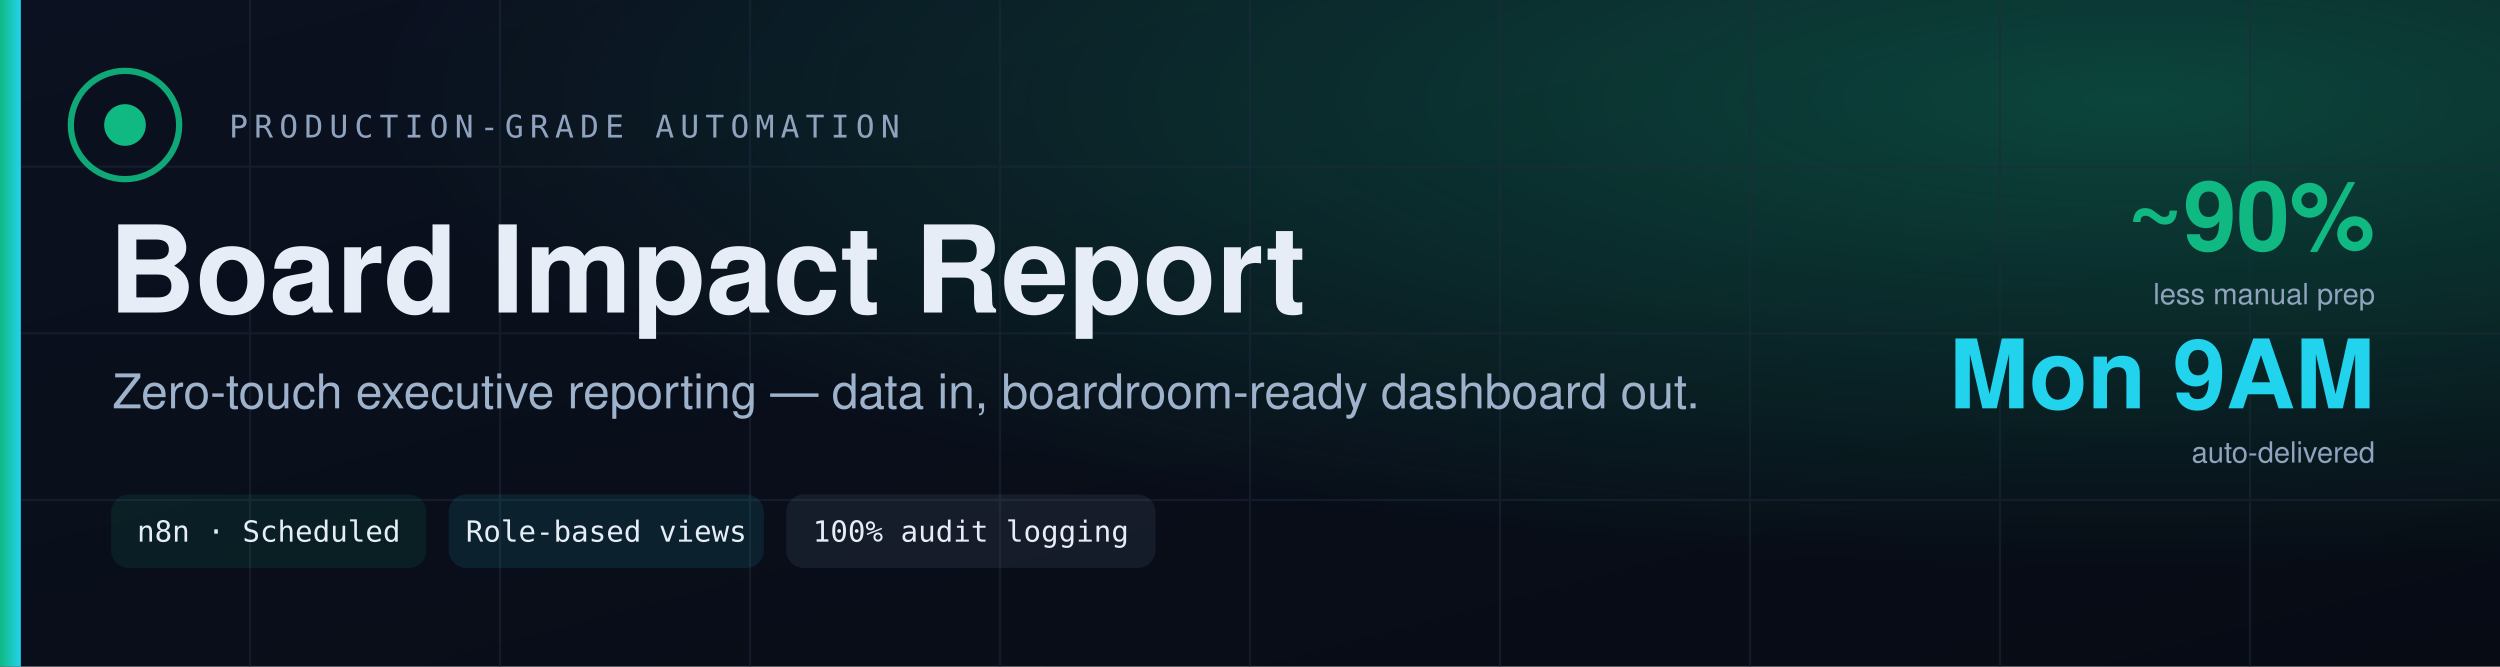
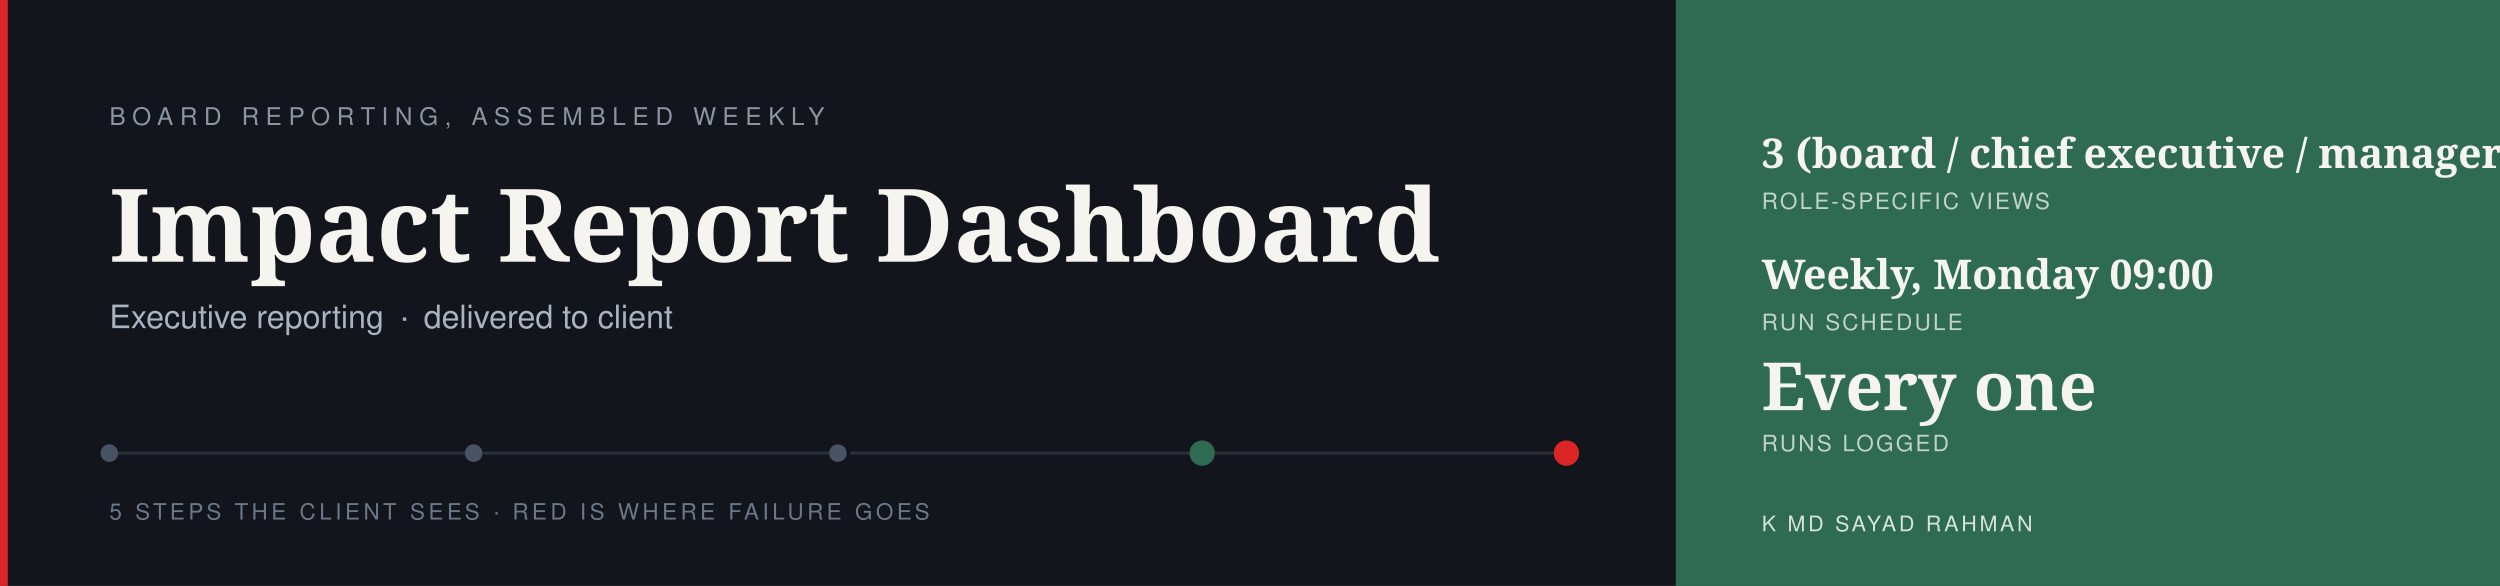
- <svg xmlns="http://www.w3.org/2000/svg" viewBox="0 0 1200 320" width="1200" height="320" role="img" aria-label="Board Impact Report — Automated Executive Reporting System">
-   <defs>
-     <linearGradient id="bg" x1="0" y1="0" x2="1" y2="1">
-       <stop offset="0" stop-color="#0B1120" />
-       <stop offset="1" stop-color="#070B14" />
-     </linearGradient>
-     <radialGradient id="glow" cx="0.85" cy="0.15" r="0.7">
-       <stop offset="0" stop-color="#10B981" stop-opacity="0.32" />
-       <stop offset="1" stop-color="#10B981" stop-opacity="0" />
-     </radialGradient>
-     <linearGradient id="bar" x1="0" y1="0" x2="1" y2="0">
-       <stop offset="0" stop-color="#10B981" />
-       <stop offset="1" stop-color="#22D3EE" />
-     </linearGradient>
-   </defs>
-   <rect width="1200" height="320" fill="url(#bg)" />
-   <rect width="1200" height="320" fill="url(#glow)" />
-   <g stroke="#1E293B" stroke-width="1" opacity="0.5">
-     <path d="M0 80 H1200 M0 160 H1200 M0 240 H1200 M120 0 V320 M240 0 V320 M360 0 V320 M480 0 V320 M600 0 V320 M720 0 V320 M840 0 V320 M960 0 V320 M1080 0 V320" />
-   </g>
-   <rect x="0" y="0" width="10" height="320" fill="url(#bar)" />
-   <circle cx="60" cy="60" r="26" fill="none" stroke="#10B981" stroke-width="3" opacity="0.9" />
-   <circle cx="60" cy="60" r="10" fill="#10B981" />
-   <text x="110" y="66" font-family="ui-monospace,Menlo,Consolas,monospace" font-size="15" fill="#8FA3BF" letter-spacing="3">PRODUCTION-GRADE AUTOMATION</text>
-   <text x="52" y="150" font-family="Segoe UI,Helvetica,Arial,sans-serif" font-size="58" font-weight="700" fill="#E6EDF7">Board Impact Report</text>
-   <text x="54" y="196" font-family="Segoe UI,Helvetica,Arial,sans-serif" font-size="23" fill="#9FB2CC">Zero-touch executive reporting — data in, boardroom-ready dashboard out.</text>
-   <g font-family="ui-monospace,Menlo,Consolas,monospace" font-size="14">
-     <rect x="54" y="238" width="150" height="34" rx="8" fill="#10B981" opacity="0.10" stroke="#10B981" stroke-width="1.3" />
-     <text x="129" y="260" text-anchor="middle" fill="#E6EDF7">n8n · Scheduled</text>
-     <rect x="216" y="238" width="150" height="34" rx="8" fill="#22D3EE" opacity="0.10" stroke="#22D3EE" stroke-width="1.3" />
-     <text x="291" y="260" text-anchor="middle" fill="#E6EDF7">Role-based views</text>
-     <rect x="378" y="238" width="176" height="34" rx="8" fill="#8FA3BF" opacity="0.10" stroke="#8FA3BF" stroke-width="1.3" />
-     <text x="466" y="260" text-anchor="middle" fill="#E6EDF7">100% audit logging</text>
-   </g>
-   <g font-family="Segoe UI,Helvetica,Arial,sans-serif">
-     <text x="1140" y="120" text-anchor="end" font-size="46" font-weight="700" fill="#10B981">~90%</text>
-     <text x="1140" y="146" text-anchor="end" font-size="14" fill="#8FA3BF">less manual prep</text>
-     <text x="1140" y="196" text-anchor="end" font-size="46" font-weight="700" fill="#22D3EE">Mon 9AM</text>
-     <text x="1140" y="222" text-anchor="end" font-size="14" fill="#8FA3BF">auto-delivered</text>
-   </g>
+ <svg xmlns="http://www.w3.org/2000/svg" width="1280" height="300" viewBox="0 0 1280 300" role="img" aria-label="Impact Report Dashboard — Board reporting, assembled weekly">
+   <rect width="1280" height="300" fill="#12151B" />
+   <rect x="858" y="0" width="422" height="300" fill="#2F6B52" />
+   <rect x="0" y="0" width="4" height="300" fill="#DC2626" />
+   <text x="56" y="64" font-family="Helvetica,Arial,sans-serif" font-size="12.5" letter-spacing="3.4" fill="#8A94A3">BOARD REPORTING, ASSEMBLED WEEKLY</text>
+   <text x="56" y="134" font-family="Georgia,serif" font-size="52" font-weight="700" fill="#F5F4EF">Impact Report Dashboard</text>
+   <text x="56" y="168" font-family="Helvetica,Arial,sans-serif" font-size="16.5" fill="#A9B3C1">Executive reporting  ·  delivered to client</text>
+   <line x1="60.5" y1="232" x2="238.0" y2="232" stroke="#2B313C" stroke-width="1.5" />
+   <line x1="247.0" y1="232" x2="424.5" y2="232" stroke="#2B313C" stroke-width="1.5" />
+   <line x1="435.5" y1="232" x2="609.0" y2="232" stroke="#2B313C" stroke-width="1.5" />
+   <line x1="622.0" y1="232" x2="795.5" y2="232" stroke="#2B313C" stroke-width="1.5" />
+   <circle cx="56.0" cy="232" r="4.5" fill="#4A5364" />
+   <circle cx="242.5" cy="232" r="4.5" fill="#4A5364" />
+   <circle cx="429.0" cy="232" r="4.5" fill="#4A5364" />
+   <circle cx="615.5" cy="232" r="6.5" fill="#2F6B52" />
+   <circle cx="802.0" cy="232" r="6.5" fill="#DC2626" />
+   <text x="56" y="266" font-family="Helvetica,Arial,sans-serif" font-size="11.5" letter-spacing="1.8" fill="#6C7787">5 STEPS THE CLIENT SEES · RED IS WHERE FAILURE GOES</text>
+   <text x="902" y="86" font-family="Georgia,serif" font-size="21" font-weight="700" fill="#F5F4EF">3  (board / chief executive / manager)</text>
+   <text x="902" y="107" font-family="Helvetica,Arial,sans-serif" font-size="11.5" letter-spacing="1.15" fill="#BFD3C6">ROLE-SPECIFIC VIEWS</text>
+   <text x="902" y="148" font-family="Georgia,serif" font-size="21" font-weight="700" fill="#F5F4EF">Weekly, Monday 09:00</text>
+   <text x="902" y="169" font-family="Helvetica,Arial,sans-serif" font-size="11.5" letter-spacing="1.15" fill="#BFD3C6">RUN SCHEDULE</text>
+   <text x="902" y="210" font-family="Georgia,serif" font-size="34" font-weight="700" fill="#F5F4EF">Every one</text>
+   <text x="902" y="231" font-family="Helvetica,Arial,sans-serif" font-size="11.5" letter-spacing="1.15" fill="#BFD3C6">RUNS LOGGED</text>
+   <text x="902" y="272" font-family="Helvetica,Arial,sans-serif" font-size="11" letter-spacing="1.4" fill="#D6E4DA">K MD SAYAD RAHMAN</text>
</svg>
